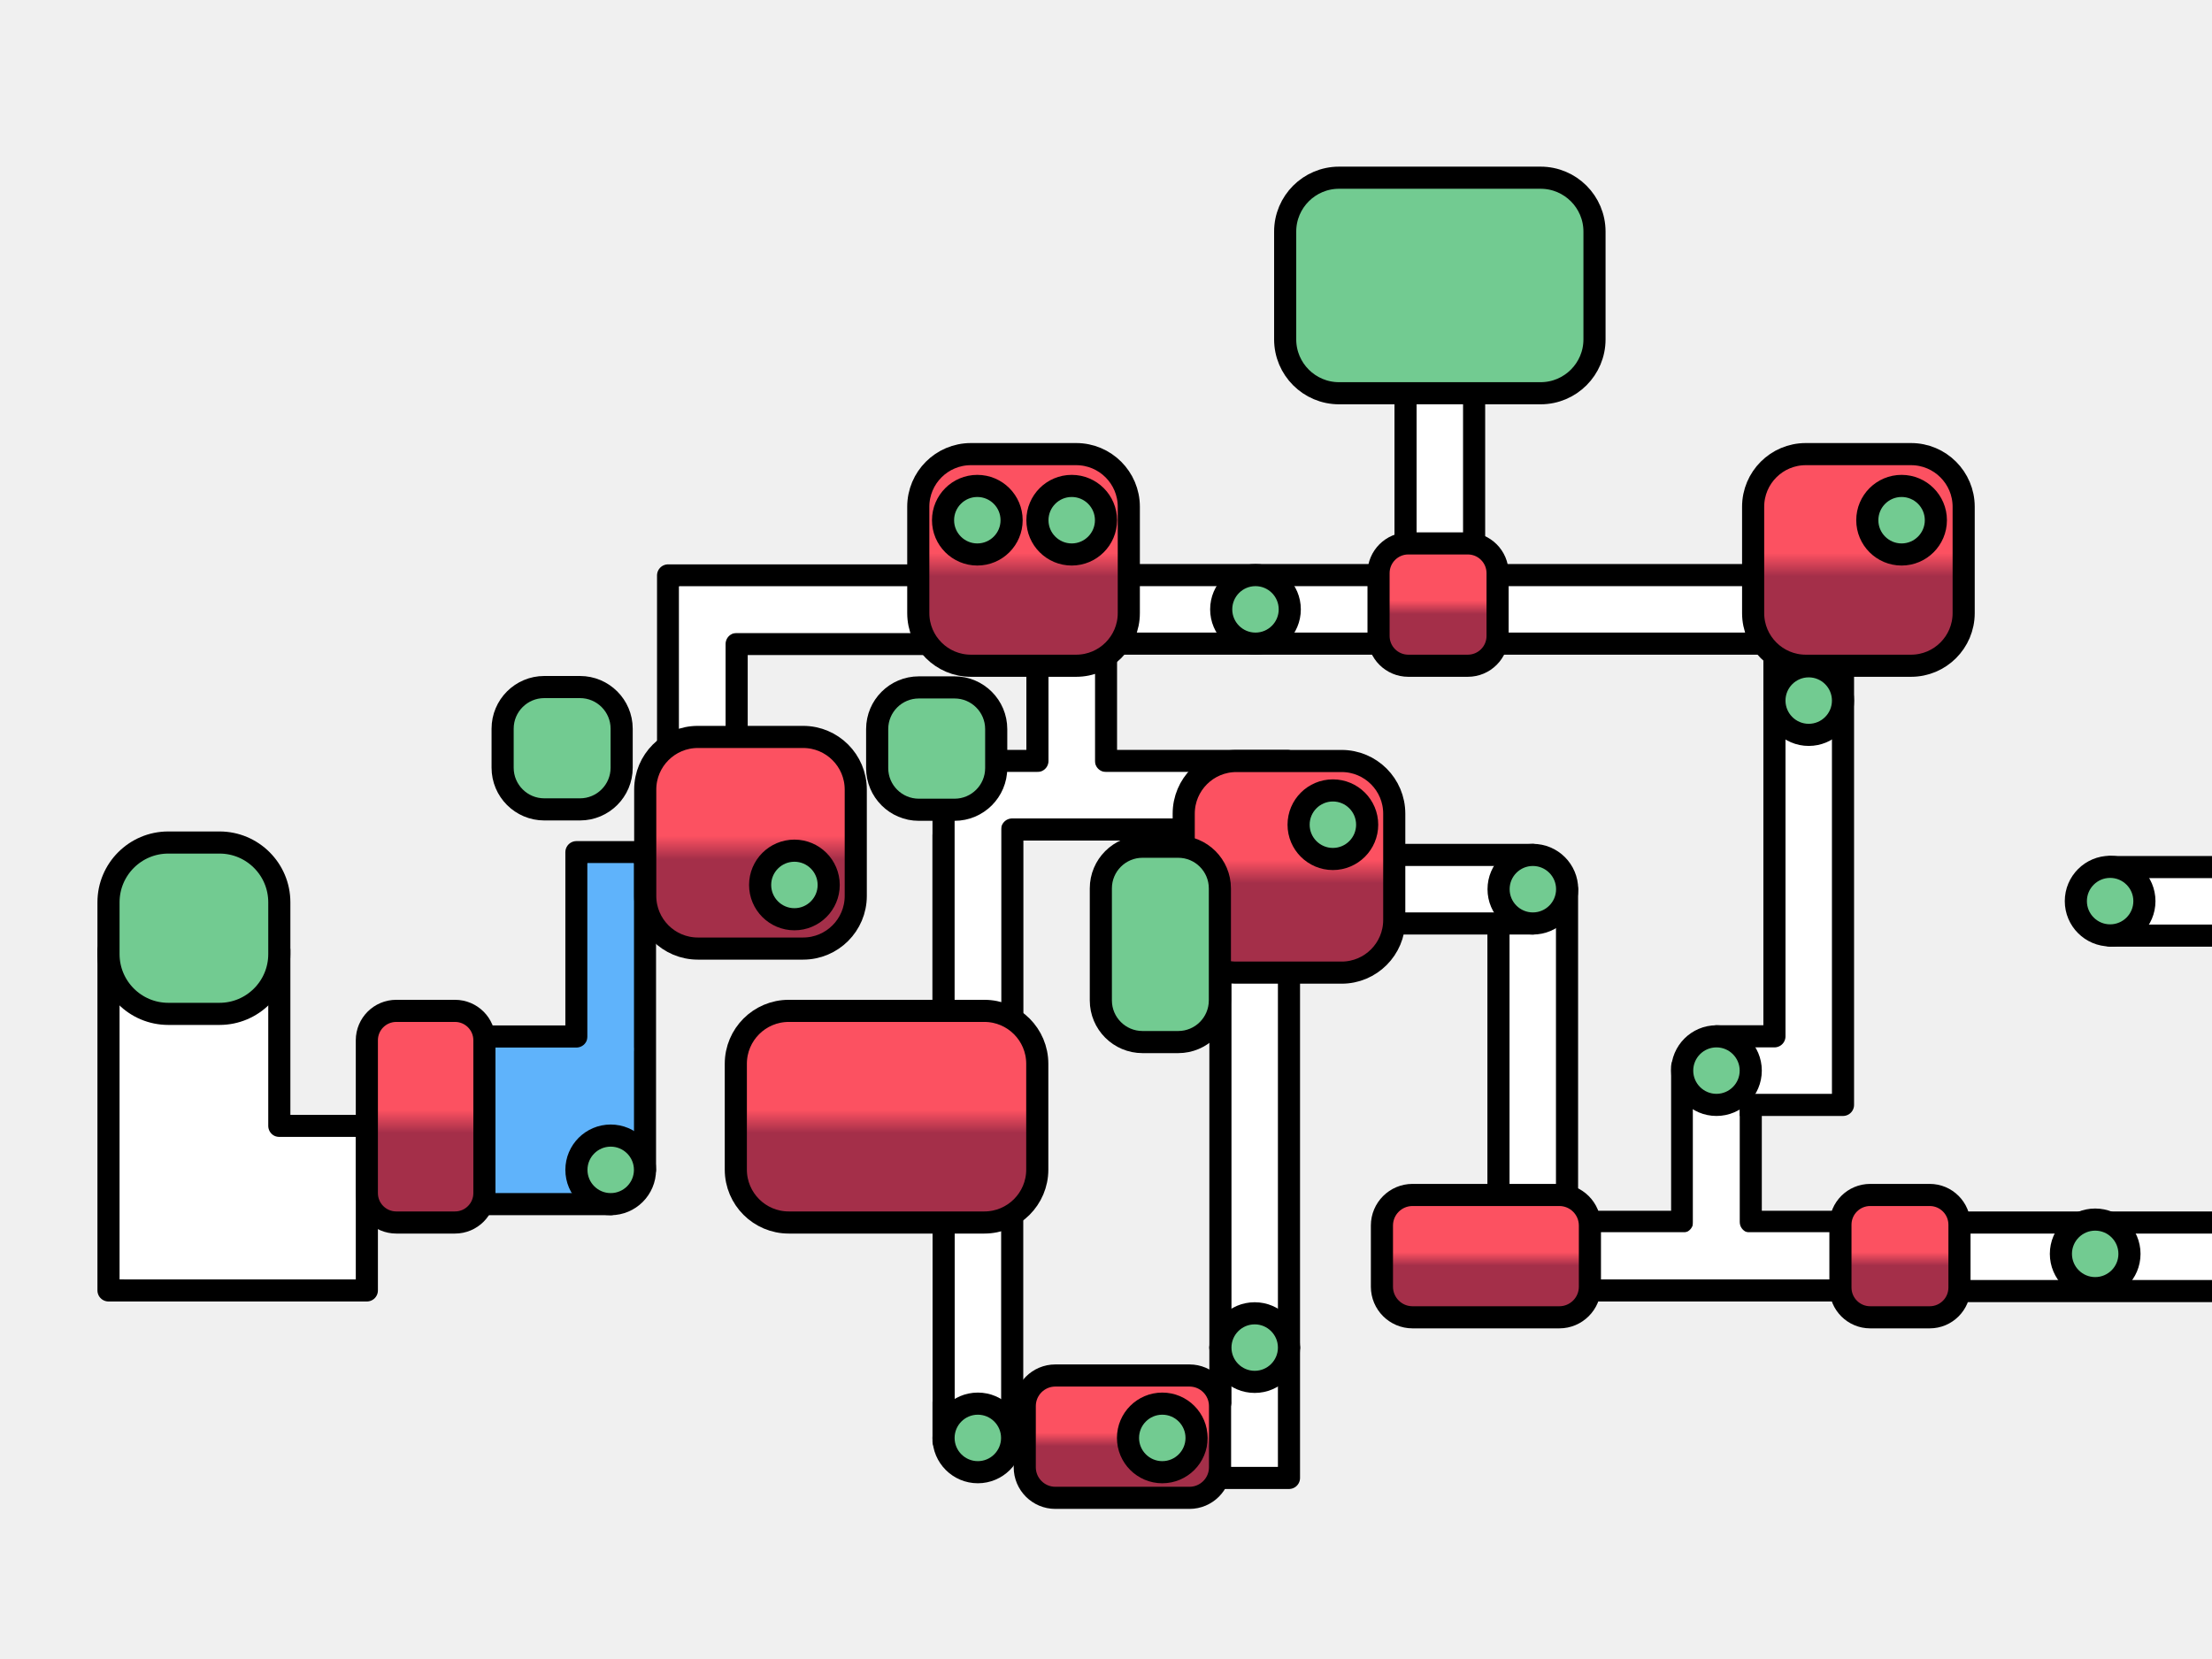
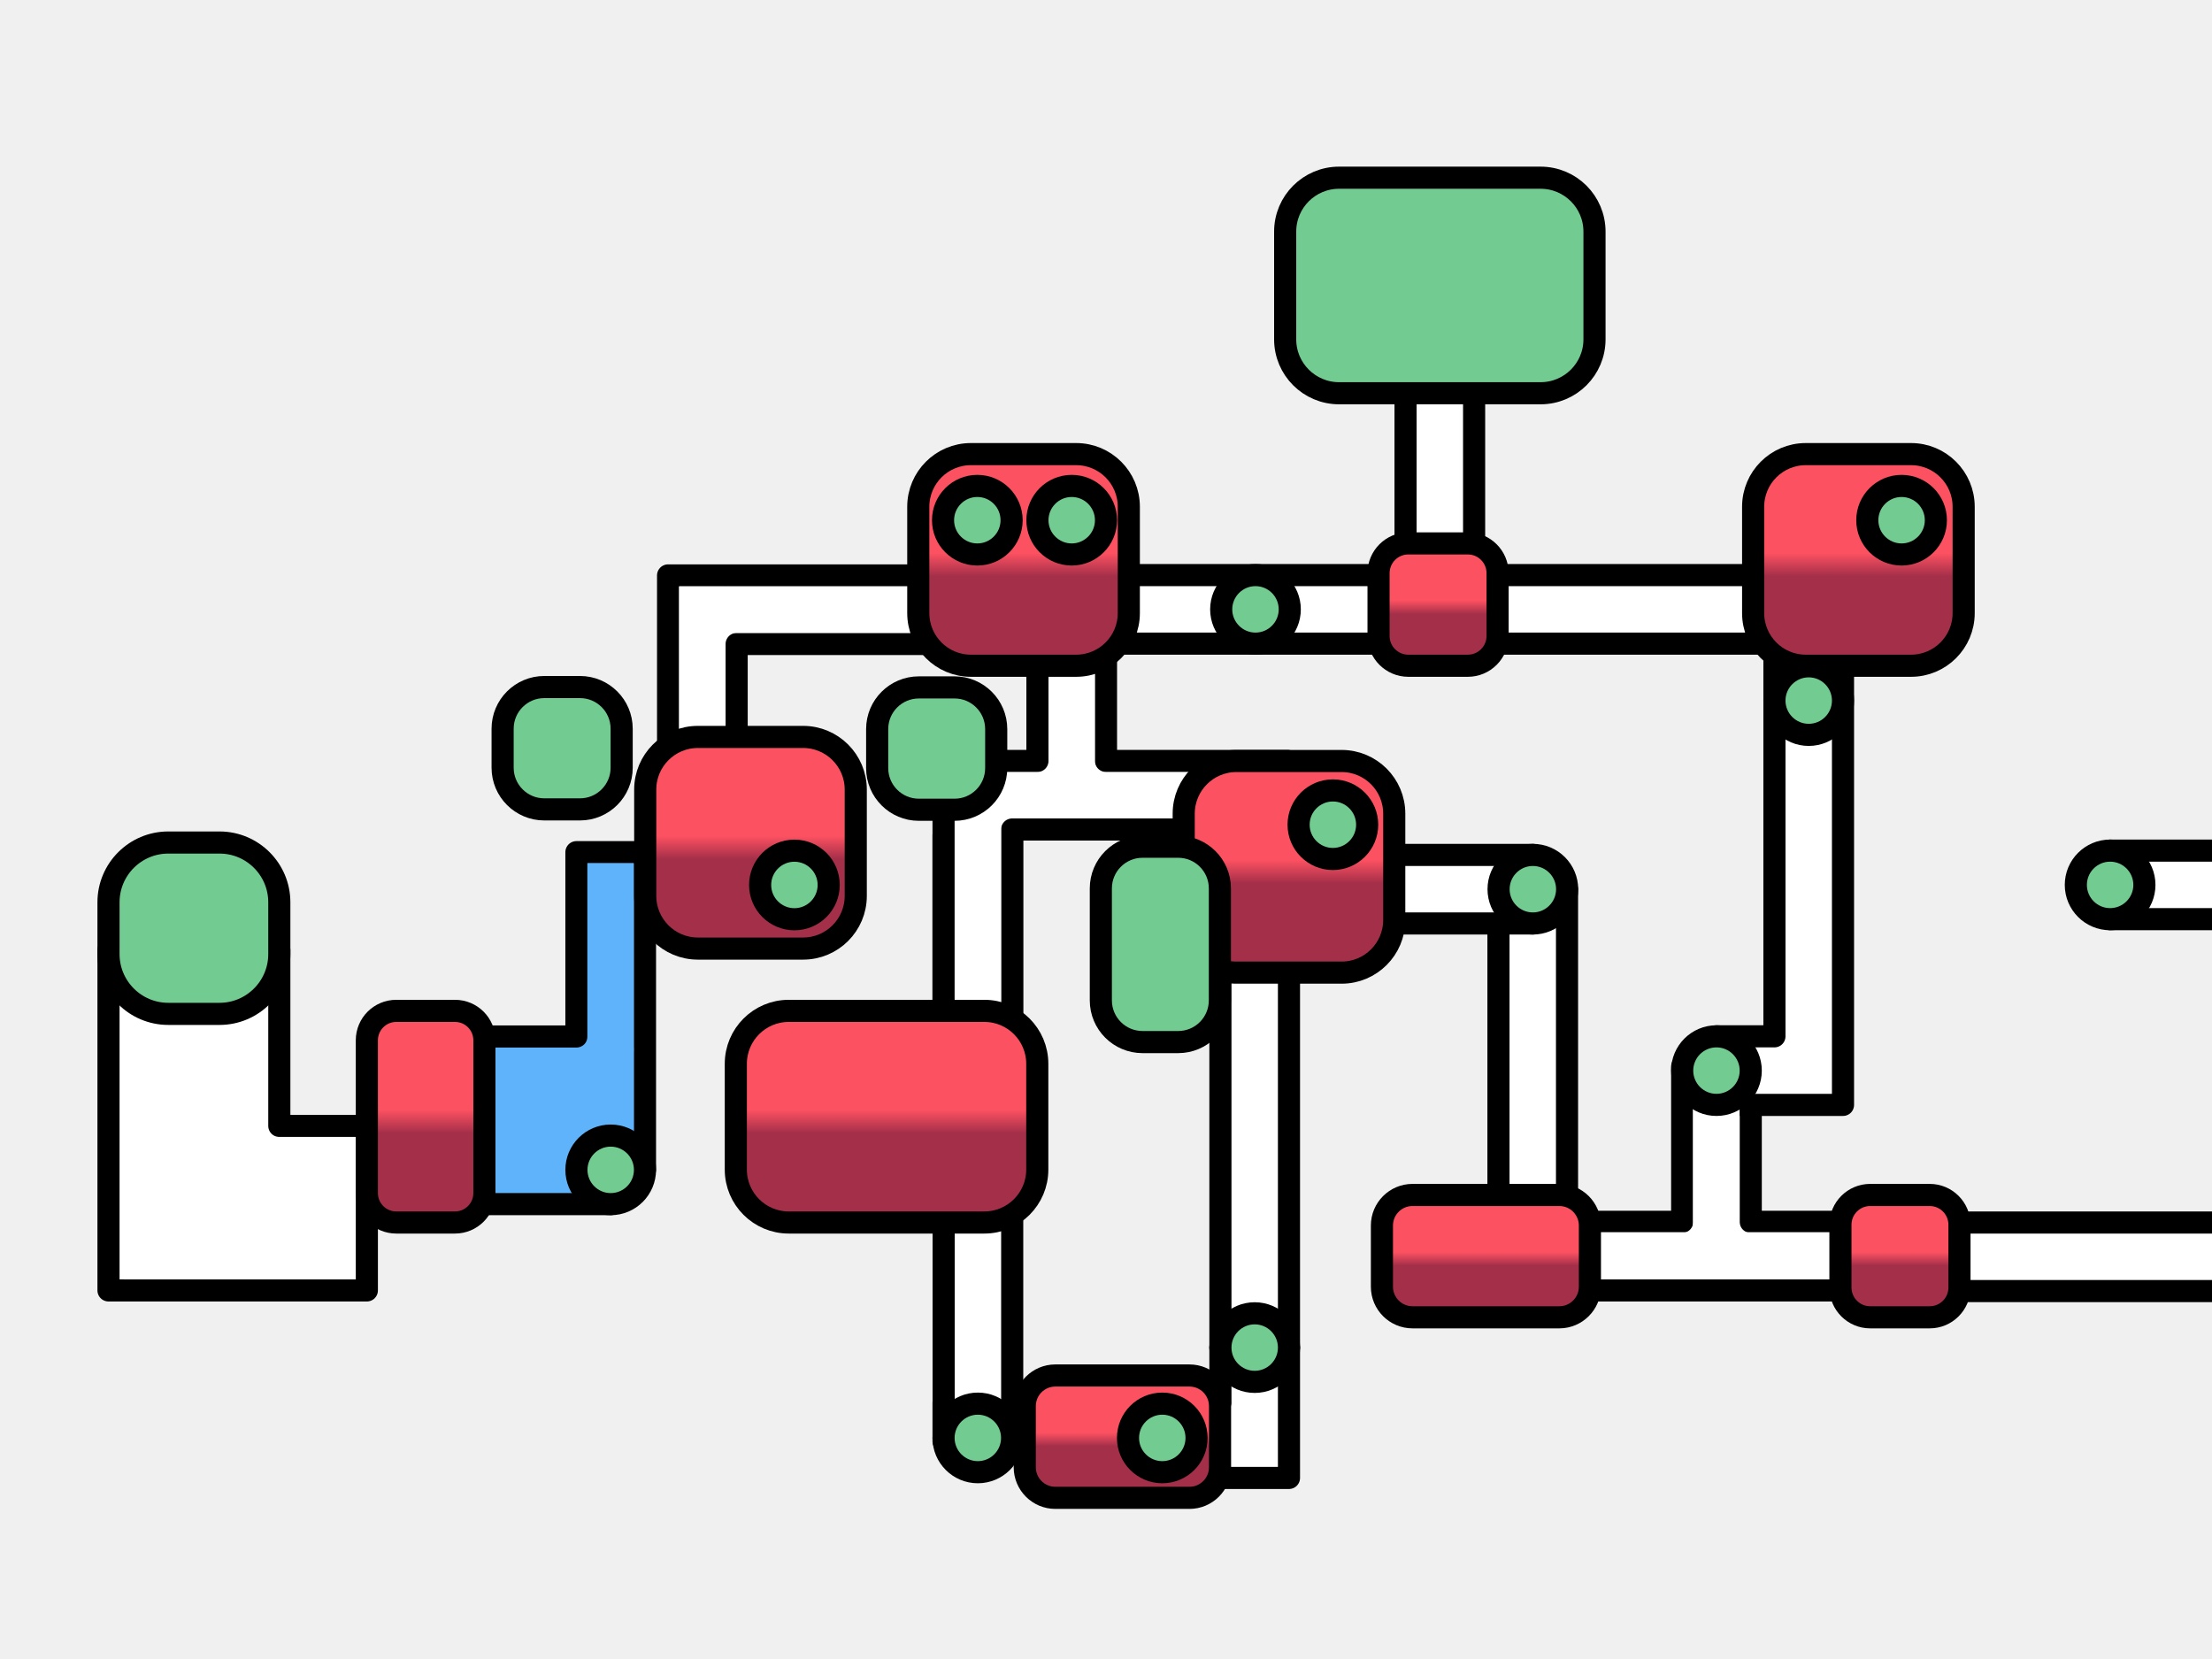
- <svg xmlns="http://www.w3.org/2000/svg" width="100%" height="100%" viewBox="0 0 18000 13500" version="1.1" xml:space="preserve" style="fill-rule:evenodd;clip-rule:evenodd;stroke-linecap:round;stroke-linejoin:round;stroke-miterlimit:1.5;">
-   <rect x="15460.7" y="9948.02" width="3420.45" height="557.964" style="fill:#fff;stroke:#000;stroke-width:180px;" />
-   <rect x="17171" y="7055.66" width="3420.45" height="557.964" style="fill:#fff;stroke:#000;stroke-width:180px;" />
+ <svg xmlns="http://www.w3.org/2000/svg" width="100%" height="100%" viewBox="0 0 75000 56250" version="1.1" xml:space="preserve" style="fill-rule:evenodd;clip-rule:evenodd;stroke-linecap:round;stroke-linejoin:round;stroke-miterlimit:1.5;">
+   <rect x="64419.6" y="41450.1" width="14251.9" height="2324.85" style="fill:#fff;stroke:#000;stroke-width:750px;" />
+   <rect x="71545.8" y="28840.8" width="14251.9" height="2324.85" style="fill:#fff;stroke:#000;stroke-width:750px;" />
  <g id="Routes">
-     <path id="johto-route-29-46" d="M14246.6,9942.7l1214.11,0l-0,557.964l-3369.16,0l-0,-557.964l1597.08,0l0,-1263.97l557.964,-0l0,1263.97Z" style="fill:#fff;stroke:#000;stroke-width:180px;" />
-     <rect id="johto-route-29" x="12091.6" y="10026.8" width="3369.16" height="383.024" style="fill:#fff;" />
-     <path id="johto-route-30" d="M12751.6,10221.7l-557.964,0l-0,-2985.98l557.964,-0l-0,2985.98Z" style="fill:#fff;stroke:#000;stroke-width:180px;" />
-     <rect id="johto-route-31" x="10686.1" y="6956.72" width="1786.5" height="557.964" style="fill:#fff;stroke:#000;stroke-width:180px;" />
-     <path id="johto-route-32" d="M10489,10965.9l-557.964,0l-0,-3862.17l557.964,0l-0,3862.17Z" style="fill:#fff;stroke:#000;stroke-width:180px;" />
-     <path id="johto-route-33" d="M9931,11970.6l-781.665,-0l0,-557.964l781.665,-0l-0,-446.736l557.964,0l-0,1060.65l-557.964,0l-0,-55.947Z" style="fill:#fff;stroke:#000;stroke-width:180px;" />
-     <path id="johto-route-34" d="M8236.03,11725l-557.964,3.591l0,-316.751l0.678,0l0,-2324.83l557.964,-0l0,2324.83l-0.678,313.16Z" style="fill:#fff;stroke:#000;stroke-width:180px;" />
-     <path id="johto-route-35" d="M8236.03,9086.96l-557.964,-0l0,-2290.08l557.964,-0l0,2290.08Z" style="fill:#fff;stroke:#000;stroke-width:180px;" />
-     <path id="johto-route-35-36-37" d="M7678.07,9086.96l0,-2894.92l763.968,-0l-0,-1120.42l557.964,-0l0,1120.42l1476.88,-0l-0,557.964l-2240.85,-0l0,2336.96l-557.964,-0Z" style="fill:#fff;stroke:#000;stroke-width:180px;" />
-     <path id="johto-route-351" d="M8146.66,9086.96l-377.522,-0l0,-2427.69l377.522,-0l-0,2427.69Z" style="fill:#fff;" />
-     <rect id="johto-route-36" x="7800.82" y="6283.81" width="2798.81" height="375.453" style="fill:#fff;" />
-     <path id="johto-route-37" d="M8908.17,6283.81l-374.618,-0l0,-1212.2l374.618,-0l0,1212.2Z" style="fill:#fff;" />
-     <path id="johto-route-38-39" d="M5994.43,5240.42l0,1811.04l-557.964,-0l0,-2369.01l3005.57,-0l-0,557.964l-2447.61,-0Z" style="fill:#fff;stroke:#000;stroke-width:180px;" />
-     <rect id="johto-route-38" x="5902.96" y="4770.71" width="2539.08" height="379.501" style="fill:#fff;" />
-     <path id="johto-route-39" d="M5902.96,6649.14l-376.689,-0l-0,-1878.44l376.689,0l-0,1878.44Z" style="fill:#fff;" />
-     <path id="johto-sea-route-40-41" d="M5248.55,6934.47l-0,2585.24l-278.982,278.982l-1284.34,0l0,-1364.4l1005.36,0l-0,-1499.83l557.964,-0Z" style="fill:#5fb3fb;stroke:#000;stroke-width:180px;" />
-     <path id="johto-sea-route-40" d="M5156.12,8551.52l-376.51,-0l-0,-1526.83l376.51,-0l-0,1526.83Z" style="fill:#5fb3fb;" />
-     <path id="johto-sea-route-41" d="M5156.12,9701.51l-1123.64,0l-0,-1175.74l1123.64,0l-0,1175.74Z" style="fill:#5fb3fb;" />
-     <rect id="johto-route-42" x="8281.66" y="4679.66" width="3420.45" height="557.964" style="fill:#fff;stroke:#000;stroke-width:180px;" />
-     <path id="johto-route-43" d="M11995.5,4958.64l-557.964,0l-0,-2635.59l557.964,0l-0,2635.59Z" style="fill:#fff;stroke:#000;stroke-width:180px;" />
-     <rect id="johto-route-44" x="11702.1" y="4679.66" width="3420.45" height="557.964" style="fill:#fff;stroke:#000;stroke-width:180px;" />
-     <path id="johto-route-45" d="M14997.3,8990.99l-1029.6,-0l0,-557.964l471.64,-0l0,-3474.39l557.964,0l0,4032.35Z" style="fill:#fff;stroke:#000;stroke-width:180px;" />
-     <path id="johto-route-46" d="M14155.8,10026.8l-379.681,0l-0,-1348.1l379.681,-0l0,1348.1Z" style="fill:#fff;" />
-     <path id="johto-route-47-48" d="M882.903,10500.7l-0,-2769.48l1390.02,-0l0,1430.79l712.307,-0l0,1338.69l-2102.32,0Z" style="fill:#fff;stroke:#000;stroke-width:180px;" />
-     <rect id="johto-route-47_cliff-cave_embedded-tower" x="1008.7" y="9251.44" width="1883.97" height="1159.75" style="fill:#fff;" />
-     <rect id="johto-route-48" x="1008.7" y="8291.76" width="1152.58" height="959.68" style="fill:#fff;" />
+     <path id="johto-route-29-46" d="M59360.8,41427.9l5058.82,-0l0,2324.85l-14038.2,-0l0,-2324.85l6654.5,-0l0,-5266.54l2324.85,0l0,5266.54Z" style="fill:#fff;stroke:#000;stroke-width:750px;" />
+     <rect id="johto-route-29" x="50381.7" y="41778.3" width="14038.2" height="1595.93" style="fill:#fff;" />
+     <rect id="johto-route-30" x="50806.8" y="30148.8" width="2324.85" height="12441.6" style="fill:#fff;stroke:#000;stroke-width:750px;" />
+     <rect id="johto-route-31" x="44525.4" y="28986.3" width="7443.75" height="2324.85" style="fill:#fff;stroke:#000;stroke-width:750px;" />
+     <rect id="johto-route-32" x="41379.3" y="29598.9" width="2324.85" height="16092.4" style="fill:#fff;stroke:#000;stroke-width:750px;" />
+     <path id="johto-route-33" d="M41379.2,49877.5l-3256.94,0l0,-2324.85l3256.94,0l-0,-1861.4l2324.85,0l-0,4419.38l-2324.85,0l-0,-233.125Z" style="fill:#fff;stroke:#000;stroke-width:750px;" />
+     <path id="johto-route-34" d="M34316.8,48854.2l-2324.85,14.962l-0,-1319.8l2.825,0l-0,-9686.79l2324.85,-0l-0,9686.79l-2.825,1304.83Z" style="fill:#fff;stroke:#000;stroke-width:750px;" />
+     <rect id="johto-route-35" x="31991.9" y="28320.3" width="2324.85" height="9542" style="fill:#fff;stroke:#000;stroke-width:750px;" />
+     <path id="johto-route-35-36-37" d="M31992,37862.3l0,-12062.2l3183.2,-0l0,-4668.42l2324.85,0l0,4668.42l6153.67,-0l0,2324.85l-9336.88,-0l0,9737.33l-2324.85,0l0.008,-0.017Z" style="fill:#fff;stroke:#000;stroke-width:750px;" />
+     <rect id="johto-route-351" x="32371.4" y="27747" width="1573.01" height="10115.4" style="fill:#fff;" />
+     <rect id="johto-route-36" x="32503.4" y="26182.5" width="11661.7" height="1564.39" style="fill:#fff;" />
+     <rect id="johto-route-37" x="35556.5" y="21131.7" width="1560.91" height="5050.83" style="fill:#fff;" />
+     <path id="johto-route-38-39" d="M24976.8,21835.1l-0,7546l-2324.85,0l-0,-9870.88l12523.2,0l0,2324.85l-10198.4,0l0.017,0.025Z" style="fill:#fff;stroke:#000;stroke-width:750px;" />
+     <rect id="johto-route-38" x="24595.7" y="19878" width="10579.5" height="1581.25" style="fill:#fff;" />
+     <rect id="johto-route-39" x="23026.1" y="19877.9" width="1569.54" height="7826.83" style="fill:#fff;" />
+     <path id="johto-sea-route-40-41" d="M21869,28893.6l0,10771.8l-1162.42,1162.42l-5351.42,0l-0,-5685l4189,0l-0,-6249.29l2324.85,-0l-0.009,0.033Z" style="fill:#5fb3fb;stroke:#000;stroke-width:750px;" />
+     <rect id="johto-sea-route-40" x="19915" y="29269.5" width="1568.79" height="6361.79" style="fill:#5fb3fb;" />
+     <rect id="johto-sea-route-41" x="16802" y="35524" width="4681.83" height="4898.92" style="fill:#5fb3fb;" />
+     <rect id="johto-route-42" x="34506.9" y="19498.6" width="14251.9" height="2324.85" style="fill:#fff;stroke:#000;stroke-width:750px;" />
+     <rect id="johto-route-43" x="47656.4" y="9679.38" width="2324.85" height="10981.6" style="fill:#fff;stroke:#000;stroke-width:750px;" />
+     <rect id="johto-route-44" x="48758.8" y="19498.6" width="14251.9" height="2324.85" style="fill:#fff;stroke:#000;stroke-width:750px;" />
+     <path id="johto-route-45" d="M62488.8,37462.5l-4290,0l0,-2324.85l1965.17,0l-0,-14476.6l2324.85,0l-0,16801.5l-0.017,0.016Z" style="fill:#fff;stroke:#000;stroke-width:750px;" />
+     <rect id="johto-route-46" x="57400.5" y="36161.2" width="1582" height="5617.08" style="fill:#fff;" />
+     <path id="johto-route-47-48" d="M3678.76,43752.9l-0,-11539.5l5791.75,-0l0.001,5961.62l2967.95,-0l0,5577.88l-8759.69,-0Z" style="fill:#fff;stroke:#000;stroke-width:750px;" />
+     <rect id="johto-route-47_cliff-cave_embedded-tower" x="4202.92" y="38547.7" width="7849.88" height="4832.29" style="fill:#fff;" />
+     <rect id="johto-route-48" x="4202.92" y="34549" width="4802.42" height="3998.67" style="fill:#fff;" />
  </g>
  <g id="Cities">
-     <path id="azalea-town" d="M9928,11441.9l-0,497.799c-0,137.371 -111.528,248.899 -248.899,248.899l-1091.33,0c-137.372,0 -248.9,-111.528 -248.9,-248.899l0,-497.799c0,-137.371 111.528,-248.899 248.9,-248.899l1091.33,-0c137.371,-0 248.899,111.528 248.899,248.899Z" style="fill:url(#_Linear1);stroke:#000;stroke-width:180px;" />
-     <path id="goldenrod-city_goldenrod-tunnel_radio-tower_johto-pokemart" d="M8440.74,8656.42l-0,861.067c-0,237.617 -192.916,430.533 -430.533,430.533l-1592,-0c-237.618,-0 -430.533,-192.916 -430.533,-430.533l-0,-861.067c-0,-237.617 192.915,-430.533 430.533,-430.533l1592,0c237.617,0 430.533,192.916 430.533,430.533Z" style="fill:url(#_Linear2);stroke:#000;stroke-width:180px;" />
-     <path id="cianwood-city_cliff-edge-gate" d="M3941.84,8465.04l0,1243.83c0,131.992 -107.161,239.153 -239.153,239.153l-478.305,-0c-131.992,-0 -239.153,-107.161 -239.153,-239.153l0,-1243.83c0,-131.992 107.161,-239.153 239.153,-239.153l478.305,0c131.992,0 239.153,107.161 239.153,239.153Z" style="fill:url(#_Linear3);stroke:#000;stroke-width:180px;" />
-     <path id="olivine-city" d="M6963.7,6425.06l0,865.535c0,236.384 -191.914,428.299 -428.299,428.299l-856.597,-0c-236.384,-0 -428.299,-191.915 -428.299,-428.299l0,-865.535c0,-236.385 191.915,-428.299 428.299,-428.299l856.597,-0c236.385,-0 428.299,191.914 428.299,428.299Z" style="fill:url(#_Linear4);stroke:#000;stroke-width:180px;" />
-     <path id="violet-city" d="M11345.6,6620.87l0,865.536c0,236.384 -191.914,428.298 -428.298,428.298l-856.598,0c-236.384,0 -428.298,-191.914 -428.298,-428.298l-0,-865.536c-0,-236.384 191.914,-428.299 428.298,-428.299l856.598,0c236.384,0 428.298,191.915 428.298,428.299Z" style="fill:url(#_Linear5);stroke:#000;stroke-width:180px;" />
-     <path id="blackthorn-city" d="M15979.2,4123.61l0,865.535c0,236.385 -191.914,428.299 -428.298,428.299l-856.598,0c-236.384,0 -428.298,-191.914 -428.298,-428.299l-0,-865.535c-0,-236.385 191.914,-428.299 428.298,-428.299l856.598,0c236.384,0 428.298,191.914 428.298,428.299Z" style="fill:url(#_Linear6);stroke:#000;stroke-width:180px;" />
-     <path id="ecruteak-city" d="M9185.63,4123.61l-0,865.535c-0,236.385 -191.914,428.299 -428.299,428.299l-856.597,0c-236.385,0 -428.299,-191.914 -428.299,-428.299l0,-865.535c0,-236.385 191.914,-428.299 428.299,-428.299l856.597,0c236.385,0 428.299,191.914 428.299,428.299Z" style="fill:url(#_Linear7);stroke:#000;stroke-width:180px;" />
-     <path id="new-bark-town" d="M15945.1,9966.05l0,511.253c0,133.658 -108.513,242.172 -242.172,242.172l-484.345,-0c-133.658,-0 -242.172,-108.514 -242.172,-242.172l0,-511.253c0,-133.659 108.514,-242.172 242.172,-242.172l484.345,-0c133.659,-0 242.172,108.513 242.172,242.172Z" style="fill:url(#_Linear8);stroke:#000;stroke-width:180px;" />
-     <path id="mahogany-town_team-rocket-hq" d="M12186.5,4664.02l-0,511.253c-0,133.658 -108.514,242.172 -242.173,242.172l-484.344,0c-133.659,0 -242.173,-108.514 -242.173,-242.172l0,-511.253c0,-133.659 108.514,-242.172 242.173,-242.172l484.344,-0c133.659,-0 242.173,108.513 242.173,242.172Z" style="fill:url(#_Linear9);stroke:#000;stroke-width:180px;" />
-     <path id="cherrygrove-city" d="M12937.8,9972.78l0,497.799c0,137.371 -111.528,248.899 -248.899,248.899l-1194.64,-0c-137.371,-0 -248.899,-111.528 -248.899,-248.899l-0,-497.799c-0,-137.371 111.528,-248.899 248.899,-248.899l1194.64,-0c137.371,-0 248.899,111.528 248.899,248.899Z" style="fill:url(#_Linear10);stroke:#000;stroke-width:180px;" />
+     <path id="azalea-town" d="M41366.7,47674.6c-0,0 -0,2074.16 -0,2074.16c-0,572.379 -464.7,1037.08 -1037.08,1037.08l-4547.21,0c-572.383,0 -1037.08,-464.7 -1037.08,-1037.08l-0,-2074.16c-0,-572.379 464.7,-1037.08 1037.08,-1037.08l4547.21,0c572.379,0 1037.08,464.7 1037.08,1037.08Z" style="fill:url(#_Linear1);stroke:#000;stroke-width:750px;" />
+     <path id="goldenrod-city_goldenrod-tunnel_radio-tower_johto-pokemart" d="M35169.8,36068.4c0,-0 0,3587.78 0,3587.78c0,990.071 -803.817,1793.89 -1793.89,1793.89l-6633.33,0c-990.075,0 -1793.89,-803.816 -1793.89,-1793.89l-0,-3587.78c-0,-990.071 803.812,-1793.89 1793.89,-1793.89l6633.33,0c990.07,0 1793.89,803.817 1793.89,1793.89Z" style="fill:url(#_Linear2);stroke:#000;stroke-width:750px;" />
+     <path id="cianwood-city_cliff-edge-gate" d="M16424.3,35271l0,5182.62c0,549.967 -446.504,996.471 -996.47,996.471l-1992.94,-0c-549.967,-0 -996.471,-446.504 -996.471,-996.471l0,-5182.62c0,-549.967 446.504,-996.471 996.471,-996.471l1992.94,0c549.966,0 996.47,446.504 996.47,996.471Z" style="fill:url(#_Linear3);stroke:#000;stroke-width:750px;" />
+     <path id="olivine-city" d="M29015.4,26771.1l-0,3606.4c-0,984.933 -799.642,1784.58 -1784.58,1784.58l-3569.16,0c-984.933,0 -1784.58,-799.646 -1784.58,-1784.58l0,-3606.4c0,-984.937 799.646,-1784.58 1784.58,-1784.58l3569.16,0c984.937,0 1784.58,799.642 1784.58,1784.58Z" style="fill:url(#_Linear4);stroke:#000;stroke-width:750px;" />
+     <path id="violet-city" d="M47273.3,27587l0,3606.4c0,984.934 -799.641,1784.58 -1784.58,1784.58l-3569.16,0c-984.933,0 -1784.58,-799.641 -1784.58,-1784.58l0,-3606.4c0,-984.933 799.642,-1784.58 1784.58,-1784.58l3569.16,0c984.934,0 1784.58,799.646 1784.58,1784.58Z" style="fill:url(#_Linear5);stroke:#000;stroke-width:750px;" />
+     <path id="blackthorn-city" d="M66580,17181.7l0,3606.4c0,984.938 -799.642,1784.58 -1784.58,1784.58l-3569.16,0c-984.934,0 -1784.58,-799.641 -1784.58,-1784.58l-0,-3606.4c-0,-984.937 799.641,-1784.58 1784.58,-1784.58l3569.16,0c984.933,0 1784.58,799.642 1784.58,1784.58Z" style="fill:url(#_Linear6);stroke:#000;stroke-width:750px;" />
+     <path id="ecruteak-city" d="M38273.5,17181.7c0,0 0,3606.4 0,3606.4c0,984.938 -799.641,1784.58 -1784.58,1784.58l-3569.15,0c-984.938,0 -1784.58,-799.641 -1784.58,-1784.58l-0,-3606.4c-0,-984.937 799.641,-1784.58 1784.58,-1784.58l3569.15,0c984.938,0 1784.58,799.642 1784.58,1784.58Z" style="fill:url(#_Linear7);stroke:#000;stroke-width:750px;" />
+     <path id="new-bark-town" d="M66437.9,41525.2l-0,2130.22c-0,556.909 -452.138,1009.05 -1009.05,1009.05l-2018.1,0c-556.909,0 -1009.05,-452.141 -1009.05,-1009.05l-0,-2130.22c-0,-556.912 452.141,-1009.05 1009.05,-1009.05l2018.1,0c556.912,0 1009.05,452.138 1009.05,1009.05Z" style="fill:url(#_Linear8);stroke:#000;stroke-width:750px;" />
+     <path id="mahogany-town_team-rocket-hq" d="M50777.1,19433.4l0,2130.22c0,556.909 -452.141,1009.05 -1009.05,1009.05l-2018.1,0c-556.912,0 -1009.05,-452.141 -1009.05,-1009.05l-0,-2130.22c-0,-556.913 452.142,-1009.05 1009.05,-1009.05l2018.1,-0c556.913,-0 1009.05,452.137 1009.05,1009.05Z" style="fill:url(#_Linear9);stroke:#000;stroke-width:750px;" />
+     <path id="cherrygrove-city" d="M53907.5,41553.2c0,0 0,2074.16 0,2074.16c0,572.379 -464.7,1037.08 -1037.08,1037.08l-4977.67,-0c-572.379,-0 -1037.08,-464.7 -1037.08,-1037.08l0,-2074.16c0,-572.379 464.7,-1037.08 1037.08,-1037.08l4977.67,-0c572.379,-0 1037.08,464.7 1037.08,1037.08Z" style="fill:url(#_Linear10);stroke:#000;stroke-width:750px;" />
  </g>
  <g id="POI">
-     <path id="slowpoke-well" d="M9737,11701c-0,153.974 -125.008,278.982 -278.982,278.982c-153.975,0 -278.982,-125.008 -278.982,-278.982c-0,-153.974 125.007,-278.982 278.982,-278.982c153.974,0 278.982,125.008 278.982,278.982Z" style="fill:#72cb91;stroke:#000;stroke-width:180px;" />
-     <path id="frontier-access" d="M5058.71,5929.8l0,317.515c0,187.122 -151.919,339.041 -339.041,339.041l-290.607,0c-187.122,0 -339.041,-151.919 -339.041,-339.041l-0,-317.515c-0,-187.122 151.919,-339.041 339.041,-339.041l290.607,0c187.122,0 339.041,151.919 339.041,339.041Z" style="fill:#72cb91;stroke:#000;stroke-width:180px;" />
-     <path id="ruins-of-alph" d="M9926.69,7229.16l0,911.566c0,187.122 -151.919,339.042 -339.041,339.042l-290.607,-0c-187.122,-0 -339.041,-151.92 -339.041,-339.042l-0,-911.566c-0,-187.122 151.919,-339.041 339.041,-339.041l290.607,0c187.122,0 339.041,151.919 339.041,339.041Z" style="fill:#72cb91;stroke:#000;stroke-width:180px;" />
-     <path id="national-park_pokeathlon-dome" d="M8106.6,5932.8l-0,317.515c-0,187.122 -151.92,339.041 -339.042,339.041l-290.606,0c-187.122,0 -339.042,-151.919 -339.042,-339.041l0,-317.515c0,-187.122 151.92,-339.041 339.042,-339.041l290.606,0c187.122,0 339.042,151.919 339.042,339.041Z" style="fill:#72cb91;stroke:#000;stroke-width:180px;" />
-     <path id="johto-safari-zone_safari-zone-gate" d="M2272.92,7342.44l0,421.372c0,268.51 -217.996,486.506 -486.505,486.506l-417.005,-0c-268.509,-0 -486.505,-217.996 -486.505,-486.506l-0,-421.372c-0,-268.509 217.996,-486.505 486.505,-486.505l417.005,-0c268.509,-0 486.505,217.996 486.505,486.505Z" style="fill:#72cb91;stroke:#000;stroke-width:180px;" />
-     <path id="lake-of-rage" d="M12975.1,1884.56l-0,876.972c-0,242.008 -196.48,438.487 -438.487,438.487l-1640.15,-0c-242.008,-0 -438.487,-196.479 -438.487,-438.487l0,-876.972c0,-242.007 196.479,-438.487 438.487,-438.487l1640.15,0c242.007,0 438.487,196.48 438.487,438.487Z" style="fill:#72cb91;stroke:#000;stroke-width:180px;" />
-     <path id="johto-lighthouse" d="M6743.47,7201.32c0,153.974 -125.007,278.982 -278.982,278.982c-153.974,-0 -278.982,-125.008 -278.982,-278.982c0,-153.975 125.008,-278.982 278.982,-278.982c153.975,-0 278.982,125.007 278.982,278.982Z" style="fill:#72cb91;stroke:#000;stroke-width:180px;" />
-     <path id="burned-tower" d="M8231.89,4233.17c-0,153.974 -125.008,278.982 -278.982,278.982c-153.974,0 -278.982,-125.008 -278.982,-278.982c-0,-153.974 125.008,-278.982 278.982,-278.982c153.974,0 278.982,125.008 278.982,278.982Z" style="fill:#72cb91;stroke:#000;stroke-width:180px;" />
-     <path id="bell-tower_bellchime-trail" d="M9000,4233.17c-0,153.974 -125.008,278.982 -278.982,278.982c-153.974,0 -278.982,-125.008 -278.982,-278.982c-0,-153.974 125.008,-278.982 278.982,-278.982c153.974,0 278.982,125.008 278.982,278.982Z" style="fill:#72cb91;stroke:#000;stroke-width:180px;" />
-     <path id="ice-path_dragons-den" d="M15753,4233.17c-0,153.974 -125.008,278.982 -278.982,278.982c-153.975,0 -278.982,-125.008 -278.982,-278.982c-0,-153.974 125.007,-278.982 278.982,-278.982c153.974,0 278.982,125.008 278.982,278.982Z" style="fill:#72cb91;stroke:#000;stroke-width:180px;" />
-     <path id="sprout-tower" d="M11125.2,6711c-0,153.974 -125.008,278.982 -278.982,278.982c-153.975,0 -278.982,-125.008 -278.982,-278.982c-0,-153.974 125.007,-278.982 278.982,-278.982c153.974,-0 278.982,125.008 278.982,278.982Z" style="fill:#72cb91;stroke:#000;stroke-width:180px;" />
-     <path id="dark-cave" d="M14997.3,5700.96c0,153.975 -125.008,278.982 -278.982,278.982c-153.974,0 -278.982,-125.007 -278.982,-278.982c0,-153.974 125.008,-278.982 278.982,-278.982c153.974,0 278.982,125.008 278.982,278.982Z" style="fill:#72cb91;stroke:#000;stroke-width:180px;" />
-     <path id="tohjo-falls" d="M17328.4,10203.2c-0,153.974 -125.008,278.982 -278.982,278.982c-153.974,-0 -278.982,-125.008 -278.982,-278.982c-0,-153.975 125.008,-278.982 278.982,-278.982c153.974,-0 278.982,125.007 278.982,278.982Z" style="fill:#72cb91;stroke:#000;stroke-width:180px;" />
-     <path id="mt-silver_mt-silver-cave" d="M17450,7332.83c0,153.974 -125.007,278.982 -278.982,278.982c-153.974,-0 -278.982,-125.008 -278.982,-278.982c0,-153.975 125.008,-278.983 278.982,-278.983c153.975,0 278.982,125.008 278.982,278.983Z" style="fill:#72cb91;stroke:#000;stroke-width:180px;" />
-     <path id="union-cave" d="M10489,10965.9c-0,153.974 -125.008,278.982 -278.982,278.982c-153.974,0 -278.982,-125.008 -278.982,-278.982c-0,-153.974 125.008,-278.982 278.982,-278.982c153.974,0 278.982,125.008 278.982,278.982Z" style="fill:#72cb91;stroke:#000;stroke-width:180px;" />
-     <path id="dark-cave1" d="M12752.5,7235.8c0,153.974 -125.007,278.982 -278.982,278.982c-153.974,-0 -278.982,-125.008 -278.982,-278.982c0,-153.975 125.008,-278.982 278.982,-278.982c153.975,-0 278.982,125.007 278.982,278.982Z" style="fill:#72cb91;stroke:#000;stroke-width:180px;" />
-     <path id="ilex-forest" d="M8236.03,11701c0,153.974 -125.007,278.982 -278.982,278.982c-153.974,0 -278.982,-125.008 -278.982,-278.982c0,-153.974 125.008,-278.982 278.982,-278.982c153.975,0 278.982,125.008 278.982,278.982Z" style="fill:#72cb91;stroke:#000;stroke-width:180px;" />
-     <path id="dark-cave2" d="M14246.6,8712.01c0,153.974 -125.007,278.982 -278.982,278.982c-153.974,-0 -278.982,-125.008 -278.982,-278.982c0,-153.974 125.008,-278.982 278.982,-278.982c153.975,-0 278.982,125.008 278.982,278.982Z" style="fill:#72cb91;stroke:#000;stroke-width:180px;" />
-     <path id="mt-mortar" d="M10495.4,4958.64c0,153.975 -125.007,278.982 -278.982,278.982c-153.974,0 -278.982,-125.007 -278.982,-278.982c0,-153.974 125.008,-278.982 278.982,-278.982c153.975,0 278.982,125.008 278.982,278.982Z" style="fill:#72cb91;stroke:#000;stroke-width:180px;" />
-     <path id="whirl-islands" d="M5248.55,9519.71c-0,153.975 -125.008,278.982 -278.982,278.982c-153.975,0 -278.982,-125.007 -278.982,-278.982c-0,-153.974 125.007,-278.982 278.982,-278.982c153.974,0 278.982,125.008 278.982,278.982Z" style="fill:#72cb91;stroke:#000;stroke-width:180px;" />
+     <path id="slowpoke-well" d="M40570.8,48754.2c0,641.558 -520.866,1162.42 -1162.42,1162.42c-641.562,-0 -1162.42,-520.867 -1162.42,-1162.42c0,-641.559 520.863,-1162.42 1162.42,-1162.42c641.559,-0 1162.42,520.866 1162.42,1162.42Z" style="fill:#72cb91;stroke:#000;stroke-width:750px;" />
+     <path id="frontier-access" d="M21078,24707.5l0,1322.98c0,779.675 -632.995,1412.67 -1412.67,1412.67l-1210.86,0c-779.675,0 -1412.67,-632.996 -1412.67,-1412.67l0,-1322.98c0,-779.675 632.996,-1412.67 1412.67,-1412.67l1210.86,0c779.675,0 1412.67,632.996 1412.67,1412.67Z" style="fill:#72cb91;stroke:#000;stroke-width:750px;" />
+     <path id="ruins-of-alph" d="M41361.2,30121.5l0,3798.19c0,779.675 -632.995,1412.67 -1412.67,1412.67l-1210.86,-0c-779.675,-0 -1412.67,-633 -1412.67,-1412.67l0,-3798.19c0,-779.675 632.996,-1412.67 1412.67,-1412.67l1210.86,0c779.675,0 1412.67,632.996 1412.67,1412.67Z" style="fill:#72cb91;stroke:#000;stroke-width:750px;" />
+     <path id="national-park_pokeathlon-dome" d="M33777.5,24720l0,1322.98c0,779.675 -633,1412.67 -1412.67,1412.67l-1210.86,0c-779.675,0 -1412.67,-632.996 -1412.67,-1412.67l-0,-1322.98c-0,-779.675 633,-1412.67 1412.67,-1412.67l1210.86,0c779.675,0 1412.67,632.996 1412.67,1412.67Z" style="fill:#72cb91;stroke:#000;stroke-width:750px;" />
+     <path id="johto-safari-zone_safari-zone-gate" d="M9470.5,30593.5l0,1755.72c0,1118.79 -908.317,2027.11 -2027.1,2027.11l-1737.52,0c-1118.79,0 -2027.1,-908.317 -2027.1,-2027.11l-0,-1755.72c-0,-1118.79 908.316,-2027.1 2027.1,-2027.1l1737.52,-0c1118.79,-0 2027.1,908.317 2027.1,2027.1Z" style="fill:#72cb91;stroke:#000;stroke-width:750px;" />
+     <path id="lake-of-rage" d="M54062.9,7852.33l-0,3654.05c-0,1008.37 -818.667,1827.03 -1827.03,1827.03l-6833.96,-0.001c-1008.37,0.001 -1827.03,-818.662 -1827.03,-1827.03l0,-3654.05c0,-1008.36 818.663,-1827.03 1827.03,-1827.03l6833.96,0c1008.36,0 1827.03,818.667 1827.03,1827.03Z" style="fill:#72cb91;stroke:#000;stroke-width:750px;" />
+     <path id="johto-lighthouse" d="M28097.8,30005.5c-0,641.558 -520.863,1162.42 -1162.42,1162.42c-641.559,0 -1162.42,-520.867 -1162.42,-1162.42c-0,-641.563 520.866,-1162.42 1162.42,-1162.42c641.562,0 1162.42,520.862 1162.42,1162.42Z" style="fill:#72cb91;stroke:#000;stroke-width:750px;" />
+     <path id="burned-tower" d="M34299.5,17638.2c-0,641.559 -520.867,1162.42 -1162.42,1162.42c-641.559,0 -1162.42,-520.866 -1162.42,-1162.42c-0,-641.558 520.866,-1162.42 1162.42,-1162.42c641.558,0 1162.42,520.867 1162.42,1162.42Z" style="fill:#72cb91;stroke:#000;stroke-width:750px;" />
+     <path id="bell-tower_bellchime-trail" d="M37500,17638.2c0,641.559 -520.867,1162.42 -1162.42,1162.42c-641.558,0 -1162.42,-520.866 -1162.42,-1162.42c0,-641.558 520.867,-1162.42 1162.42,-1162.42c641.558,0 1162.42,520.867 1162.42,1162.42Z" style="fill:#72cb91;stroke:#000;stroke-width:750px;" />
+     <path id="ice-path_dragons-den" d="M65637.5,17638.2c0,641.559 -520.867,1162.42 -1162.42,1162.42c-641.562,0 -1162.42,-520.866 -1162.42,-1162.42c0,-641.558 520.863,-1162.42 1162.42,-1162.42c641.558,0 1162.42,520.867 1162.42,1162.42Z" style="fill:#72cb91;stroke:#000;stroke-width:750px;" />
+     <path id="sprout-tower" d="M46355,27962.5c0,641.558 -520.867,1162.42 -1162.42,1162.42c-641.562,0 -1162.42,-520.867 -1162.42,-1162.42c0,-641.558 520.863,-1162.42 1162.42,-1162.42c641.558,0 1162.42,520.867 1162.42,1162.42Z" style="fill:#72cb91;stroke:#000;stroke-width:750px;" />
+     <path id="dark-cave" d="M62488.8,23754c0,641.563 -520.867,1162.42 -1162.42,1162.42c-641.558,0 -1162.42,-520.862 -1162.42,-1162.42c0,-641.558 520.867,-1162.42 1162.42,-1162.42c641.558,0 1162.42,520.867 1162.42,1162.42Z" style="fill:#72cb91;stroke:#000;stroke-width:750px;" />
+     <path id="mt-silver_mt-silver-cave" d="M72707.9,30003.3c-0,641.559 -520.863,1162.42 -1162.42,1162.42c-641.558,0 -1162.42,-520.866 -1162.42,-1162.42c-0,-641.562 520.867,-1162.43 1162.42,-1162.43c641.562,0 1162.42,520.867 1162.42,1162.43Z" style="fill:#72cb91;stroke:#000;stroke-width:750px;" />
+     <path id="union-cave" d="M43704.2,45691.2c-0,641.558 -520.867,1162.42 -1162.42,1162.42c-641.559,0 -1162.42,-520.867 -1162.42,-1162.42c-0,-641.558 520.866,-1162.42 1162.42,-1162.42c641.558,0 1162.42,520.867 1162.42,1162.42Z" style="fill:#72cb91;stroke:#000;stroke-width:750px;" />
+     <path id="dark-cave1" d="M53135.4,30149.2c-0,641.558 -520.863,1162.42 -1162.42,1162.42c-641.559,-0 -1162.42,-520.867 -1162.42,-1162.42c-0,-641.563 520.866,-1162.42 1162.42,-1162.42c641.562,-0 1162.42,520.862 1162.42,1162.42Z" style="fill:#72cb91;stroke:#000;stroke-width:750px;" />
+     <path id="ilex-forest" d="M34316.8,48754.2c-0,641.558 -520.863,1162.42 -1162.42,1162.42c-641.559,-0 -1162.42,-520.867 -1162.42,-1162.42c-0,-641.559 520.866,-1162.42 1162.42,-1162.42c641.562,-0 1162.42,520.866 1162.42,1162.42Z" style="fill:#72cb91;stroke:#000;stroke-width:750px;" />
+     <path id="dark-cave2" d="M59360.8,36300c0,641.558 -520.862,1162.42 -1162.42,1162.42c-641.558,-0 -1162.42,-520.867 -1162.42,-1162.42c0,-641.559 520.867,-1162.42 1162.42,-1162.42c641.563,-0 1162.42,520.866 1162.42,1162.42Z" style="fill:#72cb91;stroke:#000;stroke-width:750px;" />
+     <path id="mt-mortar" d="M43730.8,20661c0,641.563 -520.862,1162.42 -1162.42,1162.42c-641.558,0 -1162.42,-520.862 -1162.42,-1162.42c0,-641.558 520.867,-1162.42 1162.42,-1162.42c641.563,0 1162.42,520.867 1162.42,1162.42Z" style="fill:#72cb91;stroke:#000;stroke-width:750px;" />
+     <path id="whirl-islands" d="M21869,39665.5c0,641.563 -520.866,1162.42 -1162.42,1162.42c-641.562,0 -1162.42,-520.862 -1162.42,-1162.42c0,-641.558 520.863,-1162.42 1162.42,-1162.42c641.559,0 1162.42,520.867 1162.42,1162.42Z" style="fill:#72cb91;stroke:#000;stroke-width:750px;" />
  </g>
  <defs>
-     <linearGradient id="_Linear1" x1="0" y1="0" x2="1" y2="0" gradientUnits="userSpaceOnUse" gradientTransform="matrix(4.03151e-12,109.282,-179.276,2.45749e-12,9133.44,11658.7)">
+     <linearGradient id="_Linear1" x1="0" y1="0" x2="1" y2="0" gradientUnits="userSpaceOnUse" gradientTransform="matrix(1.51938e-11,455.342,-455.342,1.51938e-11,38056,48577.9)">
      <stop offset="0" style="stop-color:#fc5161;stop-opacity:1" />
      <stop offset="1" style="stop-color:#a42f49;stop-opacity:1" />
    </linearGradient>
-     <linearGradient id="_Linear2" x1="0" y1="0" x2="1" y2="0" gradientUnits="userSpaceOnUse" gradientTransform="matrix(6.22325e-12,189.03,-276.74,4.25085e-12,7214.21,9031.53)">
+     <linearGradient id="_Linear2" x1="0" y1="0" x2="1" y2="0" gradientUnits="userSpaceOnUse" gradientTransform="matrix(2.64563e-11,787.625,-787.625,2.64563e-11,30059.2,37631.4)">
      <stop offset="0" style="stop-color:#fc5161;stop-opacity:1" />
      <stop offset="1" style="stop-color:#a42f49;stop-opacity:1" />
    </linearGradient>
-     <linearGradient id="_Linear3" x1="0" y1="0" x2="1" y2="0" gradientUnits="userSpaceOnUse" gradientTransform="matrix(2.42685e-12,189.03,-107.919,4.25085e-12,3463.53,9031.53)">
+     <linearGradient id="_Linear3" x1="0" y1="0" x2="1" y2="0" gradientUnits="userSpaceOnUse" gradientTransform="matrix(9.49217e-12,787.625,-787.625,9.49217e-12,14431.4,37631.4)">
      <stop offset="0" style="stop-color:#fc5161;stop-opacity:1" />
      <stop offset="1" style="stop-color:#a42f49;stop-opacity:1" />
    </linearGradient>
-     <linearGradient id="_Linear4" x1="0" y1="0" x2="1" y2="0" gradientUnits="userSpaceOnUse" gradientTransform="matrix(4.34625e-12,189.03,-193.272,4.25085e-12,6107.1,6802.39)">
+     <linearGradient id="_Linear4" x1="0" y1="0" x2="1" y2="0" gradientUnits="userSpaceOnUse" gradientTransform="matrix(1.89361e-11,787.625,-787.625,1.89361e-11,25446.3,28343.3)">
      <stop offset="0" style="stop-color:#fc5161;stop-opacity:1" />
      <stop offset="1" style="stop-color:#a42f49;stop-opacity:1" />
    </linearGradient>
-     <linearGradient id="_Linear5" x1="0" y1="0" x2="1" y2="0" gradientUnits="userSpaceOnUse" gradientTransform="matrix(4.34625e-12,189.03,-193.272,4.25085e-12,10489,6998.21)">
+     <linearGradient id="_Linear5" x1="0" y1="0" x2="1" y2="0" gradientUnits="userSpaceOnUse" gradientTransform="matrix(1.50886e-11,787.625,-787.625,1.50886e-11,43704.2,29159.2)">
      <stop offset="0" style="stop-color:#fc5161;stop-opacity:1" />
      <stop offset="1" style="stop-color:#a42f49;stop-opacity:1" />
    </linearGradient>
-     <linearGradient id="_Linear6" x1="0" y1="0" x2="1" y2="0" gradientUnits="userSpaceOnUse" gradientTransform="matrix(4.34625e-12,189.03,-193.272,4.25085e-12,15122.6,4500.95)">
+     <linearGradient id="_Linear6" x1="0" y1="0" x2="1" y2="0" gradientUnits="userSpaceOnUse" gradientTransform="matrix(1.50886e-11,787.625,-787.625,1.50886e-11,63010.8,18754)">
      <stop offset="0" style="stop-color:#fc5161;stop-opacity:1" />
      <stop offset="1" style="stop-color:#a42f49;stop-opacity:1" />
    </linearGradient>
-     <linearGradient id="_Linear7" x1="0" y1="0" x2="1" y2="0" gradientUnits="userSpaceOnUse" gradientTransform="matrix(4.34625e-12,189.03,-193.272,4.25085e-12,8329.03,4500.95)">
+     <linearGradient id="_Linear7" x1="0" y1="0" x2="1" y2="0" gradientUnits="userSpaceOnUse" gradientTransform="matrix(1.50886e-11,787.625,-787.625,1.50886e-11,34704.3,18754)">
      <stop offset="0" style="stop-color:#fc5161;stop-opacity:1" />
      <stop offset="1" style="stop-color:#a42f49;stop-opacity:1" />
    </linearGradient>
-     <linearGradient id="_Linear8" x1="0" y1="0" x2="1" y2="0" gradientUnits="userSpaceOnUse" gradientTransform="matrix(2.45749e-12,109.282,-109.282,2.45749e-12,15460.7,10189.6)">
+     <linearGradient id="_Linear8" x1="0" y1="0" x2="1" y2="0" gradientUnits="userSpaceOnUse" gradientTransform="matrix(7.61084e-12,455.342,-455.342,7.61084e-12,64419.6,42456.7)">
      <stop offset="0" style="stop-color:#fc5161;stop-opacity:1" />
      <stop offset="1" style="stop-color:#a42f49;stop-opacity:1" />
    </linearGradient>
-     <linearGradient id="_Linear9" x1="0" y1="0" x2="1" y2="0" gradientUnits="userSpaceOnUse" gradientTransform="matrix(2.45749e-12,109.282,-109.282,2.45749e-12,11702.1,4887.6)">
+     <linearGradient id="_Linear9" x1="0" y1="0" x2="1" y2="0" gradientUnits="userSpaceOnUse" gradientTransform="matrix(7.61084e-12,455.342,-455.342,7.61084e-12,48758.8,20365)">
      <stop offset="0" style="stop-color:#fc5161;stop-opacity:1" />
      <stop offset="1" style="stop-color:#a42f49;stop-opacity:1" />
    </linearGradient>
-     <linearGradient id="_Linear10" x1="0" y1="0" x2="1" y2="0" gradientUnits="userSpaceOnUse" gradientTransform="matrix(4.29358e-12,109.282,-190.93,2.45749e-12,12091.6,10189.6)">
+     <linearGradient id="_Linear10" x1="0" y1="0" x2="1" y2="0" gradientUnits="userSpaceOnUse" gradientTransform="matrix(1.51938e-11,455.342,-455.342,1.51938e-11,50381.7,42456.7)">
      <stop offset="0" style="stop-color:#fc5161;stop-opacity:1" />
      <stop offset="1" style="stop-color:#a42f49;stop-opacity:1" />
    </linearGradient>
  </defs>
</svg>
